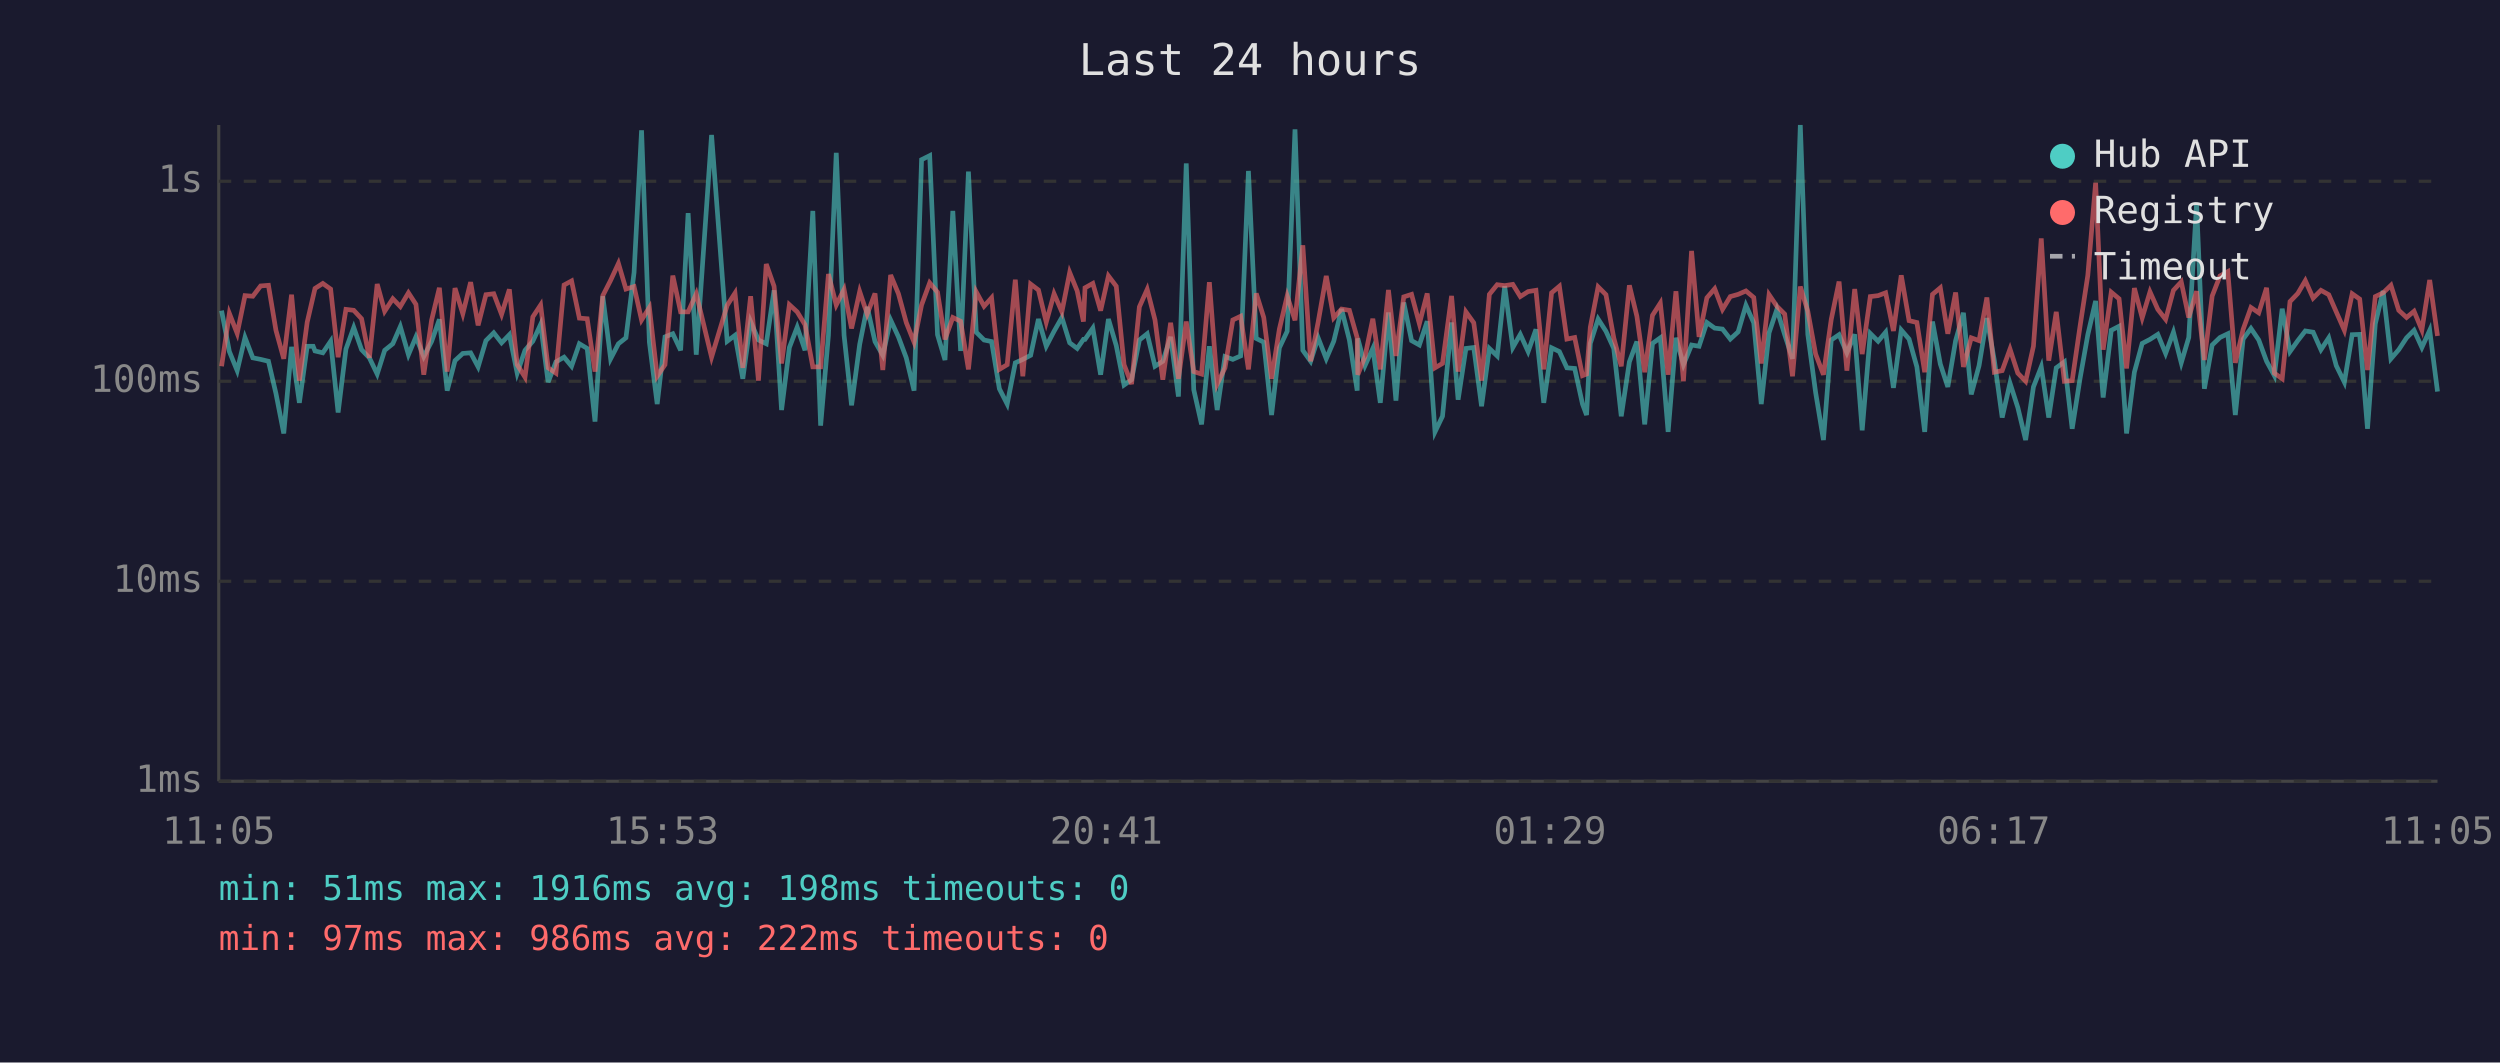
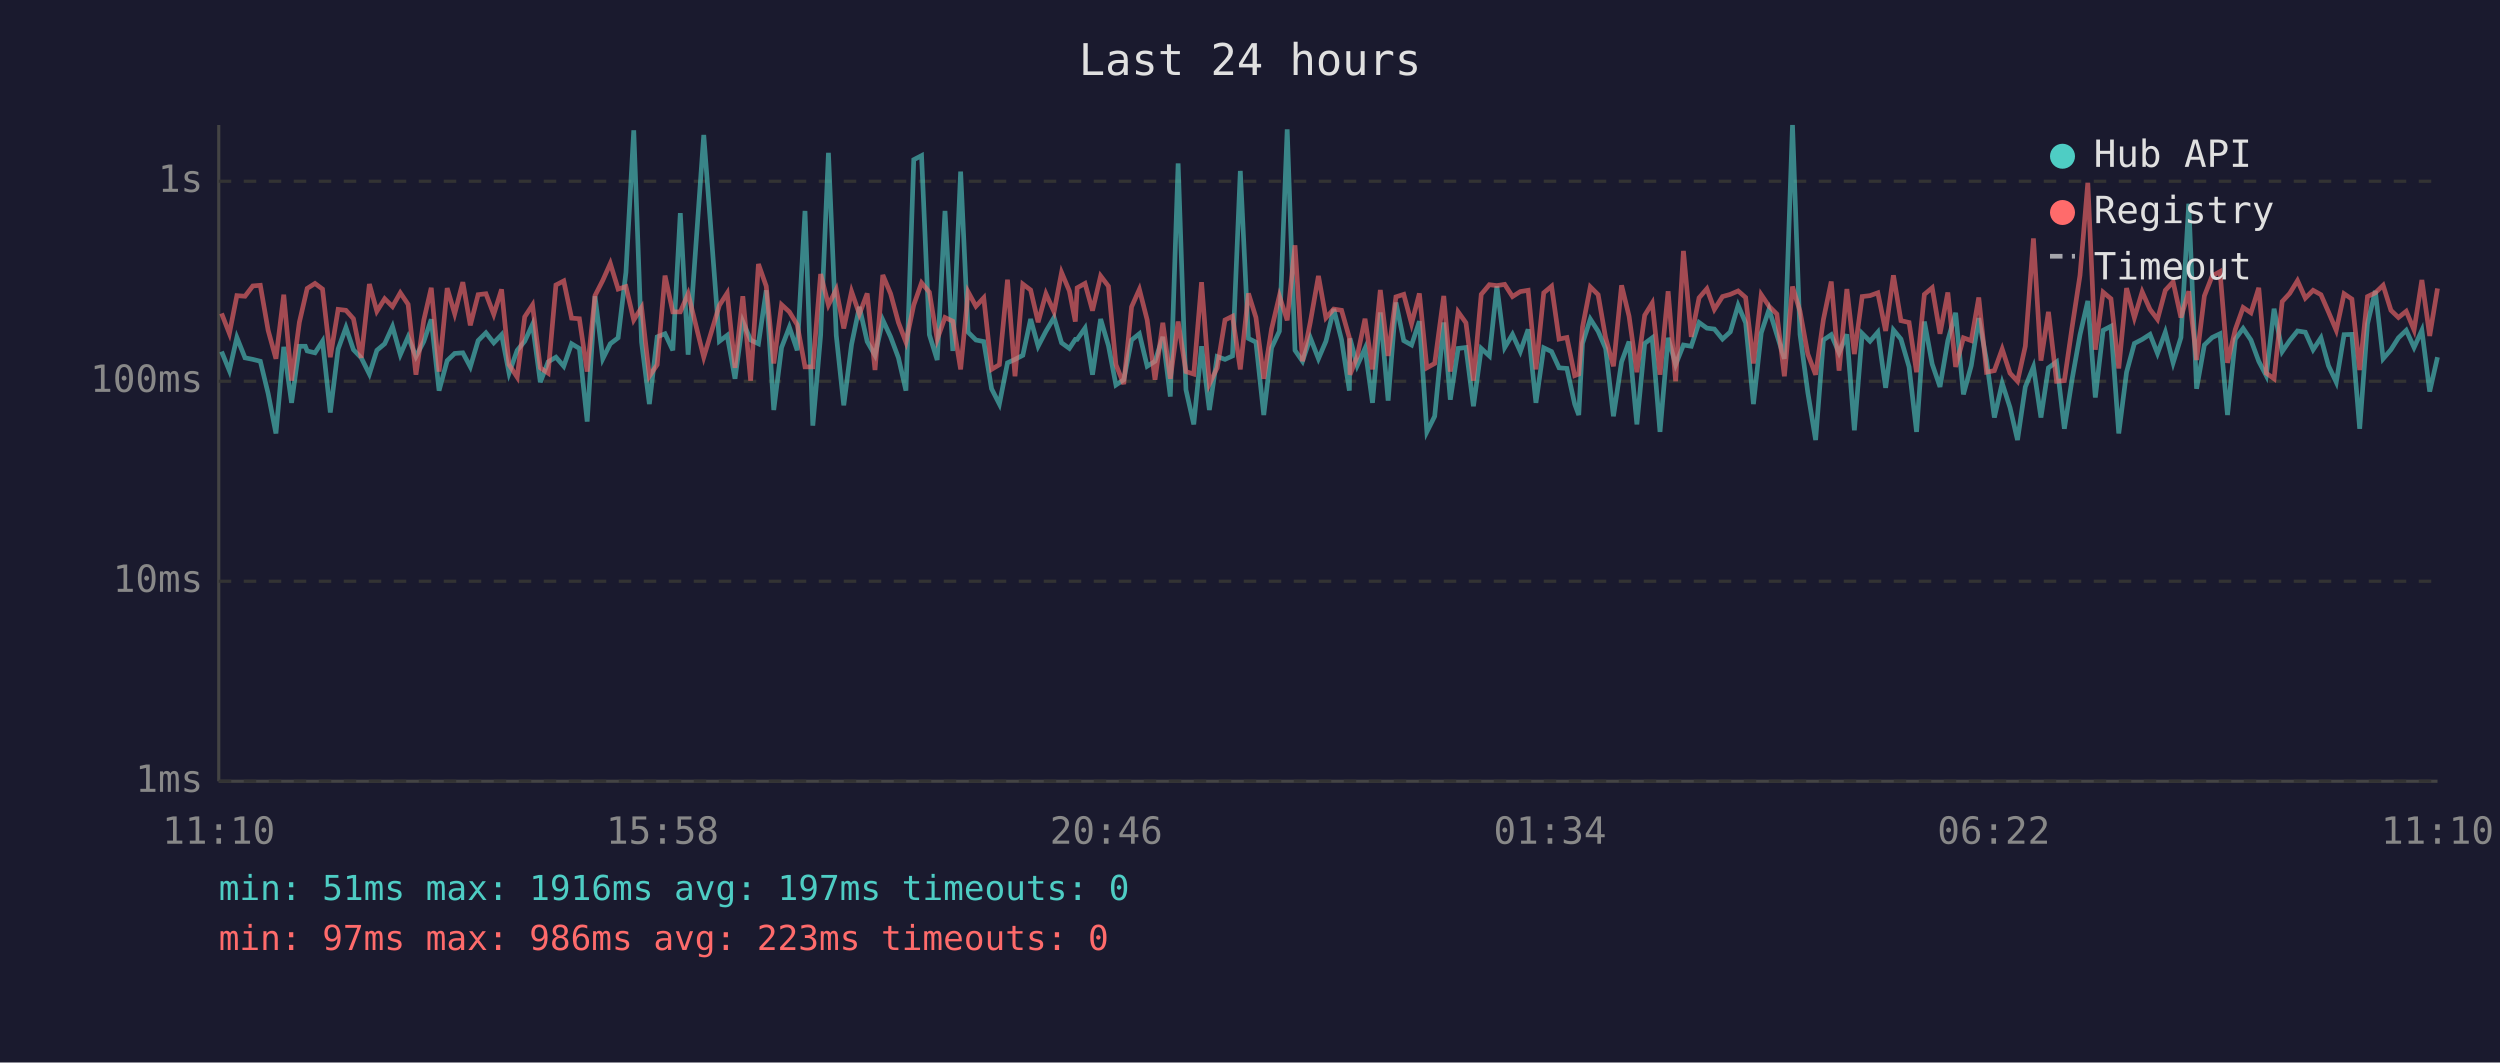
<svg xmlns="http://www.w3.org/2000/svg" viewBox="0 0 800 340" font-family="monospace" font-size="12">
  <rect width="800" height="340" fill="#1a1a2e" />
  <text x="400" y="24" fill="#e0e0e0" font-size="14" text-anchor="middle">Last 24 hours</text>
  <line x1="70" y1="40" x2="70" y2="250" stroke="#444" stroke-width="1" />
  <line x1="70" y1="250" x2="780" y2="250" stroke="#444" stroke-width="1" />
  <line x1="70" y1="250" x2="780" y2="250" stroke="#333" stroke-width="1" stroke-dasharray="4" />
  <text x="65" y="250" fill="#888" text-anchor="end" dominant-baseline="middle">1ms</text>
  <line x1="70" y1="186" x2="780" y2="186" stroke="#333" stroke-width="1" stroke-dasharray="4" />
  <text x="65" y="186" fill="#888" text-anchor="end" dominant-baseline="middle">10ms</text>
  <line x1="70" y1="122" x2="780" y2="122" stroke="#333" stroke-width="1" stroke-dasharray="4" />
  <text x="65" y="122" fill="#888" text-anchor="end" dominant-baseline="middle">100ms</text>
  <line x1="70" y1="58" x2="780" y2="58" stroke="#333" stroke-width="1" stroke-dasharray="4" />
  <text x="65" y="58" fill="#888" text-anchor="end" dominant-baseline="middle">1s</text>
-   <text x="70" y="270" fill="#888" text-anchor="middle">11:05</text>
-   <text x="212" y="270" fill="#888" text-anchor="middle">15:53</text>
-   <text x="354" y="270" fill="#888" text-anchor="middle">20:41</text>
-   <text x="496" y="270" fill="#888" text-anchor="middle">01:29</text>
-   <text x="638" y="270" fill="#888" text-anchor="middle">06:17</text>
-   <text x="780" y="270" fill="#888" text-anchor="middle">11:05</text>
-   <polyline points="70.9,99.4 73.4,112.5 75.9,118.6 78.4,108.0 80.9,114.5 83.4,115.0 85.9,115.6 88.3,125.9 90.8,138.7 93.3,111.0 95.8,128.9 98.3,110.8 100.2,110.8 100.8,112.3 103.3,112.9 105.8,109.2 108.2,132.0 110.7,111.7 113.2,104.8 115.7,111.9 118.2,114.5 120.7,119.7 123.1,112.1 125.7,110.0 128.1,104.5 130.7,113.5 133.1,107.8 135.6,114.1 138.1,109.3 140.6,102.2 143.1,125.0 145.6,115.4 148.1,113.1 150.6,112.9 153.0,117.4 155.5,109.0 158.0,106.5 160.5,109.7 163.0,107.1 165.5,119.4 168.0,112.1 170.5,109.2 173.0,103.8 175.4,122.3 177.9,115.8 180.5,114.3 182.9,117.2 185.4,110.0 187.9,111.5 190.4,134.9 192.9,94.8 195.4,114.8 197.9,110.0 200.3,108.1 202.9,87.2 205.3,41.7 207.8,109.5 210.3,129.3 212.8,107.8 215.3,106.8 217.8,112.1 220.2,68.2 222.8,113.5 227.7,43.2 232.7,109.2 235.2,107.3 237.7,121.2 240.2,102.9 242.7,108.8 245.2,110.0 247.7,92.9 250.1,131.2 252.6,111.2 255.1,104.7 257.6,112.1 260.1,67.5 262.6,136.2 265.1,107.3 267.6,48.9 270.1,107.3 272.5,129.7 275.1,110.2 277.5,98.2 280.0,109.3 282.5,113.7 285.0,102.4 287.5,107.8 290.0,114.5 292.5,125.0 294.9,51.1 297.5,49.8 300.0,107.1 302.4,115.2 304.9,67.5 307.4,112.3 309.9,54.9 312.4,106.3 314.9,108.8 317.3,109.3 319.8,124.4 322.3,129.3 324.9,116.1 327.3,115.0 329.8,113.7 332.3,102.1 334.8,110.8 337.3,106.0 339.8,101.6 342.3,109.7 344.7,111.5 346.7,108.6 347.2,108.6 349.7,105.0 352.2,119.9 354.7,102.1 357.2,110.6 359.7,123.2 362.1,121.5 364.6,108.8 367.1,106.8 369.6,117.2 372.1,115.6 374.6,107.8 377.1,126.9 379.6,52.3 382.0,124.7 384.5,135.8 387.0,110.8 389.5,131.2 392.0,114.1 394.5,115.0 397.0,113.9 399.5,54.7 402.0,108.3 404.4,109.5 406.9,132.8 409.4,111.3 411.9,106.0 414.4,41.4 416.9,112.1 419.4,115.6 421.8,108.1 424.4,114.8 426.8,109.2 429.3,98.9 431.8,108.8 434.3,125.0 434.5,108.3 436.8,117.0 439.3,111.5 441.7,128.9 444.3,100.0 446.7,128.2 449.2,96.8 451.7,109.0 454.2,110.4 456.7,102.8 459.2,138.2 461.6,133.2 464.5,103.2 466.6,127.9 469.1,111.5 471.6,111.2 474.1,130.0 476.6,111.5 479.1,113.9 481.5,91.6 484.1,111.2 486.5,107.0 489.0,112.5 491.5,105.4 494.0,128.9 496.5,111.3 499.0,112.5 501.4,117.7 503.9,117.9 506.4,129.3 507.7,132.8 508.9,109.9 511.4,102.1 513.9,106.0 516.4,111.5 518.8,133.2 521.4,115.8 523.8,109.3 526.3,135.8 528.8,109.9 531.3,108.1 533.8,138.2 536.3,108.1 538.7,116.7 541.3,110.4 543.7,110.8 546.2,103.2 548.7,105.0 551.2,105.3 553.7,108.5 556.2,106.2 558.7,97.7 561.2,103.3 563.6,129.3 566.1,106.5 568.6,99.0 571.1,107.1 573.6,114.8 576.1,40.0 578.5,107.0 581.0,125.6 583.5,140.8 586.0,108.8 588.5,107.1 591.0,112.9 593.5,107.0 595.9,137.7 598.5,106.7 601.0,109.2 603.4,106.3 605.9,124.1 608.4,105.6 610.9,108.5 613.4,117.4 615.9,138.2 618.4,102.9 620.9,116.5 623.3,123.8 625.8,109.0 628.3,100.1 630.8,126.2 633.3,117.0 635.8,101.8 638.2,115.4 640.7,133.6 643.2,122.6 645.7,130.4 648.2,140.8 650.7,123.8 653.2,117.4 655.6,133.6 658.0,117.7 660.6,115.8 663.1,137.2 665.6,121.2 668.1,107.1 670.6,96.3 673.0,127.2 675.6,105.7 678.1,104.4 680.5,138.7 683.0,119.1 685.5,109.9 688.0,108.6 690.5,107.0 693.0,113.1 695.5,106.3 698.0,116.1 700.4,108.0 702.9,65.2 705.4,124.4 707.9,110.4 710.4,108.0 712.9,106.8 715.3,132.8 717.8,108.5 720.3,105.1 722.8,108.8 725.3,115.6 727.8,120.2 730.3,98.8 732.8,112.5 735.3,109.0 737.7,105.9 740.2,106.3 742.7,111.9 745.2,108.1 747.6,117.0 750.2,122.3 752.7,107.1 755.1,107.0 757.6,137.2 760.1,103.6 762.6,93.1 765.1,114.8 767.6,111.9 770.1,108.1 772.5,105.7 775.0,111.2 777.5,105.7 780.0,125.3" fill="none" stroke="#4ecdc4" stroke-width="1.5" opacity="0.6" />
-   <polyline points="70.9,117.2 73.4,100.3 75.9,106.7 78.4,94.6 80.9,94.8 83.4,91.5 85.9,91.3 88.3,105.7 90.8,114.8 93.3,94.3 95.8,121.8 98.3,103.1 100.2,94.9 100.8,92.3 103.3,90.7 105.8,92.5 108.2,114.3 110.7,99.0 113.2,99.3 115.7,102.0 118.2,114.5 120.7,90.9 123.1,99.6 125.7,95.6 128.1,98.1 130.7,93.7 133.1,97.4 135.6,119.9 138.1,102.5 140.6,92.1 143.1,118.9 145.6,92.2 148.1,100.4 150.6,90.3 153.0,104.1 155.5,94.3 158.0,94.0 160.5,100.6 163.0,92.6 165.5,116.7 168.0,120.7 170.5,101.4 173.0,97.6 175.4,117.7 177.9,119.4 180.5,91.2 182.9,89.9 185.4,101.8 187.9,102.0 190.4,118.9 192.9,94.6 195.4,89.7 197.9,84.3 200.3,92.5 202.9,91.7 205.3,102.4 207.8,98.4 210.3,120.4 212.8,116.7 215.3,88.2 217.8,99.8 220.2,99.8 222.8,94.0 227.7,114.3 232.7,97.7 235.2,93.8 237.7,117.7 240.2,94.8 242.7,121.8 245.2,84.5 247.7,91.6 250.1,116.3 252.6,97.5 255.1,99.8 257.6,103.9 260.1,117.4 262.6,117.4 265.1,87.7 267.6,97.6 270.1,92.6 272.5,105.1 275.1,93.3 277.5,100.5 280.0,93.9 282.5,118.4 285.0,88.0 287.5,94.0 290.0,103.2 292.5,109.5 294.9,97.6 297.5,90.5 300.0,93.5 302.4,108.6 304.9,101.6 307.4,102.8 309.9,118.2 312.4,93.4 314.9,98.0 317.3,95.3 319.8,118.2 322.3,116.7 324.9,89.5 327.3,120.4 329.8,90.9 332.3,92.8 334.8,103.1 337.3,94.0 339.8,99.8 342.3,87.2 344.7,93.1 346.7,102.9 347.2,92.1 349.7,90.7 352.2,99.4 354.7,88.3 357.2,91.6 359.7,116.7 362.1,122.9 364.6,98.2 367.1,92.6 369.6,102.4 372.1,121.5 374.6,103.3 377.1,121.2 379.6,102.9 382.0,118.9 384.5,119.7 387.0,90.3 389.5,122.9 392.0,117.7 394.5,102.4 397.0,101.2 399.5,118.2 402.0,93.9 404.4,101.6 406.9,121.2 409.4,105.3 411.9,94.7 414.4,102.5 416.9,78.5 419.4,115.6 421.8,103.1 424.4,88.3 426.8,101.7 429.3,98.9 431.8,99.3 434.3,108.1 434.5,119.9 436.8,114.1 439.3,102.0 441.7,118.2 444.3,92.8 446.7,113.9 449.2,95.0 451.7,94.2 454.2,103.6 456.7,93.9 459.2,117.7 461.6,116.3 464.5,94.7 466.6,118.9 469.1,99.8 471.6,103.3 474.1,121.8 476.6,94.2 479.1,91.1 481.5,91.4 484.1,91.0 486.5,94.9 489.0,93.3 491.5,92.9 494.0,118.2 496.5,93.7 499.0,91.6 501.4,108.5 503.9,108.0 506.4,120.2 507.7,119.7 508.9,104.7 511.4,91.8 513.9,94.3 516.4,108.1 518.8,117.2 521.4,91.3 523.8,101.2 526.3,119.1 528.8,100.9 531.3,97.0 533.8,119.9 536.3,93.2 538.7,122.0 541.3,80.3 543.7,107.8 546.2,95.3 548.7,92.4 551.2,99.0 553.7,94.9 556.2,94.2 558.7,93.1 561.2,95.2 563.6,116.3 566.1,94.3 568.6,98.0 571.1,100.5 573.6,120.4 576.1,91.7 578.5,99.6 581.0,113.3 583.5,119.9 586.0,102.2 588.5,90.1 591.0,118.6 593.5,92.5 595.9,113.3 598.5,94.9 601.0,94.6 603.4,93.7 605.9,105.9 608.4,88.1 610.9,102.6 613.4,103.2 615.9,119.1 618.4,94.2 620.9,92.1 623.3,106.8 625.8,93.6 628.3,117.4 630.8,108.1 633.3,109.0 635.8,95.2 638.2,119.1 640.7,118.6 643.2,111.7 645.7,119.4 648.2,122.0 650.7,110.8 653.2,76.3 655.6,115.4 658.0,99.8 660.6,122.0 663.1,121.8 665.6,104.5 668.1,88.1 670.6,58.5 673.0,111.9 675.6,93.5 678.1,95.6 680.5,117.9 683.0,92.2 685.5,101.7 688.0,93.4 690.5,99.0 693.0,102.2 695.5,92.9 698.0,90.2 700.4,101.6 702.9,93.2 705.4,115.2 707.9,94.7 710.4,88.3 712.9,86.9 715.3,116.1 717.8,105.4 720.3,98.4 722.8,100.1 725.3,92.1 727.8,119.4 730.3,121.2 732.8,96.5 735.3,93.9 737.7,89.8 740.2,95.4 742.7,92.9 745.2,94.3 747.6,99.8 750.2,105.7 752.7,94.0 755.1,95.7 757.6,118.4 760.1,94.9 762.6,93.7 765.1,91.3 767.6,99.3 770.1,101.6 772.5,99.6 775.0,105.6 777.5,89.6 780.0,107.5" fill="none" stroke="#ff6b6b" stroke-width="1.5" opacity="0.6" />
+   <text x="70" y="270" fill="#888" text-anchor="middle">11:10</text>
+   <text x="212" y="270" fill="#888" text-anchor="middle">15:58</text>
+   <text x="354" y="270" fill="#888" text-anchor="middle">20:46</text>
+   <text x="496" y="270" fill="#888" text-anchor="middle">01:34</text>
+   <text x="638" y="270" fill="#888" text-anchor="middle">06:22</text>
+   <text x="780" y="270" fill="#888" text-anchor="middle">11:10</text>
+   <polyline points="70.9,112.5 73.4,118.6 75.8,108.0 78.4,114.5 80.9,115.0 83.3,115.6 85.8,125.9 88.3,138.7 90.8,111.0 93.3,128.9 95.8,110.8 97.7,110.8 98.3,112.3 100.8,112.9 103.2,109.2 105.7,132.0 108.2,111.7 110.7,104.8 113.1,111.9 115.6,114.5 118.2,119.7 120.6,112.1 123.1,110.0 125.6,104.5 128.1,113.5 130.6,107.8 133.1,114.1 135.6,109.3 138.0,102.2 140.5,125.0 143.1,115.4 145.5,113.1 148.1,112.9 150.5,117.4 153.0,109.0 155.5,106.5 158.0,109.7 160.5,107.1 162.9,119.4 165.5,112.1 167.9,109.2 170.4,103.8 172.9,122.3 175.4,115.8 177.9,114.3 180.4,117.2 182.9,110.0 185.4,111.5 187.9,134.9 190.4,94.8 192.9,114.8 195.3,110.0 197.8,108.1 200.3,87.2 202.8,41.7 205.3,109.5 207.8,129.3 210.3,107.8 212.8,106.8 215.3,112.1 217.7,68.2 220.2,113.5 225.2,43.2 230.2,109.2 232.7,107.3 235.2,121.2 237.7,102.9 240.2,108.8 242.7,110.0 245.2,92.9 247.6,131.2 250.1,111.2 252.6,104.7 255.1,112.1 257.6,67.5 260.1,136.2 262.6,107.3 265.1,48.9 267.6,107.3 270.0,129.7 272.5,110.2 275.0,98.2 277.5,109.3 280.0,113.7 282.5,102.4 285.0,107.8 287.5,114.5 289.9,125.0 292.4,51.1 294.9,49.8 297.4,107.1 299.9,115.2 302.4,67.5 304.9,112.3 307.4,54.9 309.8,106.3 312.3,108.8 314.8,109.3 317.3,124.4 319.8,129.3 322.4,116.1 324.8,115.0 327.3,113.7 329.8,102.1 332.2,110.8 334.7,106.0 337.3,101.6 339.7,109.7 342.2,111.5 344.1,108.6 344.7,108.6 347.2,105.0 349.6,119.9 352.2,102.1 354.7,110.6 357.1,123.2 359.6,121.5 362.1,108.8 364.6,106.8 367.1,117.2 369.6,115.6 372.1,107.8 374.5,126.9 377.0,52.3 379.5,124.7 382.0,135.8 384.5,110.8 387.0,131.2 389.5,114.1 392.0,115.0 394.4,113.9 396.9,54.7 399.5,108.3 401.9,109.5 404.4,132.8 406.9,111.3 409.4,106.0 411.9,41.4 414.4,112.1 416.8,115.6 419.3,108.1 421.9,114.8 424.3,109.2 426.8,98.9 429.3,108.8 431.8,125.0 432.0,108.3 434.3,117.0 436.8,111.5 439.2,128.9 441.7,100.0 444.2,128.2 446.7,96.8 449.2,109.0 451.7,110.4 454.2,102.8 456.6,138.2 459.1,133.2 462.0,103.2 464.1,127.9 466.6,111.5 469.1,111.2 471.5,130.0 474.0,111.5 476.6,113.9 479.0,91.6 481.5,111.2 484.0,107.0 486.5,112.5 489.0,105.4 491.5,128.9 494.0,111.3 496.5,112.5 498.9,117.7 501.4,117.9 503.9,129.3 505.2,132.8 506.4,109.9 508.9,102.1 511.4,106.0 513.8,111.5 516.3,133.2 518.9,115.8 521.3,109.3 523.8,135.8 526.3,109.9 528.7,108.1 531.2,138.2 533.8,108.1 536.2,116.7 538.7,110.4 541.2,110.8 543.7,103.2 546.2,105.0 548.6,105.3 551.2,108.5 553.7,106.2 556.2,97.7 558.6,103.3 561.1,129.3 563.6,106.5 566.1,99.0 568.6,107.1 571.0,114.8 573.6,40.0 576.0,107.0 578.5,125.6 581.0,140.8 583.5,108.8 586.0,107.1 588.5,112.9 591.0,107.0 593.4,137.7 595.9,106.7 598.4,109.2 600.9,106.3 603.4,124.1 605.9,105.6 608.3,108.5 610.9,117.4 613.3,138.2 615.8,102.9 618.3,116.5 620.8,123.8 623.3,109.0 625.8,100.1 628.3,126.2 630.8,117.0 633.2,101.8 635.7,115.4 638.2,133.6 640.7,122.6 643.2,130.4 645.6,140.8 648.1,123.8 650.7,117.4 653.1,133.6 655.5,117.7 658.1,115.8 660.6,137.2 663.1,121.2 665.6,107.1 668.1,96.3 670.5,127.2 673.0,105.7 675.5,104.4 678.0,138.7 680.5,119.1 683.0,109.9 685.5,108.6 688.0,107.0 690.4,113.1 692.9,106.3 695.4,116.1 697.9,108.0 700.4,65.2 702.9,124.4 705.4,110.4 707.9,108.0 710.4,106.8 712.8,132.8 715.3,108.5 717.8,105.1 720.3,108.8 722.8,115.6 725.2,120.2 727.7,98.8 730.3,112.5 732.7,109.0 735.2,105.9 737.7,106.3 740.2,111.9 742.7,108.1 745.1,117.0 747.6,122.3 750.1,107.1 752.6,107.0 755.1,137.2 757.6,103.6 760.1,93.1 762.6,114.8 765.1,111.9 767.5,108.1 770.0,105.7 772.5,111.2 775.0,105.7 777.5,125.3 780.0,114.3" fill="none" stroke="#4ecdc4" stroke-width="1.5" opacity="0.6" />
+   <polyline points="70.9,100.3 73.4,106.7 75.8,94.6 78.4,94.8 80.9,91.5 83.3,91.3 85.8,105.7 88.3,114.8 90.8,94.3 93.3,121.8 95.8,103.1 97.7,94.9 98.3,92.3 100.8,90.7 103.2,92.5 105.7,114.3 108.2,99.0 110.7,99.3 113.1,102.0 115.6,114.5 118.2,90.9 120.6,99.6 123.1,95.6 125.6,98.1 128.1,93.7 130.6,97.4 133.1,119.9 135.6,102.5 138.0,92.1 140.5,118.9 143.1,92.2 145.5,100.4 148.1,90.3 150.5,104.1 153.0,94.3 155.5,94.0 158.0,100.6 160.5,92.6 162.9,116.7 165.5,120.7 167.9,101.4 170.4,97.6 172.9,117.7 175.4,119.4 177.9,91.2 180.4,89.9 182.9,101.8 185.4,102.0 187.9,118.9 190.4,94.6 192.9,89.7 195.3,84.3 197.8,92.5 200.3,91.7 202.8,102.4 205.3,98.4 207.8,120.4 210.3,116.7 212.8,88.2 215.3,99.8 217.7,99.8 220.2,94.0 225.2,114.3 230.2,97.7 232.7,93.8 235.2,117.7 237.7,94.8 240.2,121.8 242.7,84.5 245.2,91.6 247.6,116.3 250.1,97.5 252.6,99.8 255.1,103.9 257.6,117.4 260.1,117.4 262.6,87.7 265.1,97.6 267.6,92.6 270.0,105.1 272.5,93.3 275.0,100.5 277.5,93.9 280.0,118.4 282.5,88.0 285.0,94.0 287.5,103.2 289.9,109.5 292.4,97.6 294.9,90.5 297.4,93.5 299.9,108.6 302.4,101.6 304.9,102.8 307.4,118.2 309.8,93.4 312.3,98.0 314.8,95.3 317.3,118.2 319.8,116.7 322.4,89.5 324.8,120.4 327.3,90.9 329.8,92.8 332.2,103.1 334.7,94.0 337.3,99.8 339.7,87.2 342.2,93.1 344.1,102.9 344.7,92.1 347.2,90.7 349.6,99.4 352.2,88.3 354.7,91.6 357.1,116.7 359.6,122.9 362.1,98.2 364.6,92.6 367.1,102.4 369.6,121.5 372.1,103.3 374.5,121.2 377.0,102.9 379.5,118.9 382.0,119.7 384.5,90.3 387.0,122.9 389.5,117.7 392.0,102.4 394.4,101.2 396.9,118.2 399.5,93.9 401.9,101.6 404.4,121.2 406.9,105.3 409.4,94.7 411.9,102.5 414.4,78.5 416.8,115.6 419.3,103.1 421.9,88.3 424.3,101.7 426.8,98.9 429.3,99.3 431.8,108.1 432.0,119.9 434.3,114.1 436.8,102.0 439.2,118.2 441.7,92.8 444.2,113.9 446.7,95.0 449.2,94.2 451.7,103.6 454.2,93.9 456.6,117.7 459.1,116.3 462.0,94.7 464.1,118.9 466.6,99.8 469.1,103.3 471.5,121.8 474.0,94.2 476.6,91.1 479.0,91.4 481.5,91.0 484.0,94.9 486.5,93.3 489.0,92.9 491.5,118.2 494.0,93.7 496.5,91.6 498.9,108.5 501.4,108.0 503.9,120.2 505.2,119.7 506.4,104.7 508.9,91.8 511.4,94.3 513.8,108.1 516.3,117.2 518.9,91.3 521.3,101.2 523.8,119.1 526.3,100.9 528.7,97.0 531.2,119.9 533.8,93.2 536.2,122.0 538.7,80.3 541.2,107.8 543.7,95.3 546.2,92.4 548.6,99.0 551.2,94.9 553.7,94.2 556.2,93.1 558.6,95.2 561.1,116.3 563.6,94.3 566.1,98.0 568.6,100.5 571.0,120.4 573.6,91.7 576.0,99.6 578.5,113.3 581.0,119.9 583.5,102.2 586.0,90.1 588.5,118.6 591.0,92.5 593.4,113.3 595.9,94.9 598.4,94.6 600.9,93.7 603.4,105.9 605.9,88.1 608.3,102.6 610.9,103.2 613.3,119.1 615.8,94.2 618.3,92.1 620.8,106.8 623.3,93.6 625.8,117.4 628.3,108.1 630.8,109.0 633.2,95.2 635.7,119.1 638.2,118.6 640.7,111.7 643.2,119.4 645.6,122.0 648.1,110.8 650.7,76.3 653.1,115.4 655.5,99.8 658.1,122.0 660.6,121.8 663.1,104.5 665.6,88.1 668.1,58.5 670.5,111.9 673.0,93.5 675.5,95.6 678.0,117.9 680.5,92.2 683.0,101.7 685.5,93.4 688.0,99.0 690.4,102.2 692.9,92.9 695.4,90.2 697.9,101.6 700.4,93.2 702.9,115.2 705.4,94.7 707.9,88.3 710.4,86.9 712.8,116.1 715.3,105.4 717.8,98.4 720.3,100.1 722.8,92.1 725.2,119.4 727.7,121.2 730.3,96.5 732.7,93.9 735.2,89.8 737.7,95.4 740.2,92.9 742.7,94.3 745.1,99.8 747.6,105.7 750.1,94.0 752.6,95.7 755.1,118.4 757.6,94.9 760.1,93.7 762.6,91.3 765.1,99.3 767.5,101.6 770.0,99.6 772.5,105.6 775.0,89.6 777.5,107.5 780.0,92.3" fill="none" stroke="#ff6b6b" stroke-width="1.5" opacity="0.6" />
  <circle cx="660" cy="50" r="4" fill="#4ecdc4" />
  <text x="670" y="50" fill="#e0e0e0" dominant-baseline="middle">Hub API</text>
  <circle cx="660" cy="68" r="4" fill="#ff6b6b" />
  <text x="670" y="68" fill="#e0e0e0" dominant-baseline="middle">Registry</text>
  <line x1="656" y1="82" x2="664" y2="82" stroke="#e0e0e0" stroke-width="1.5" stroke-dasharray="4,3" opacity="0.7" />
  <text x="670" y="86" fill="#e0e0e0" dominant-baseline="middle">Timeout</text>
-   <text x="70" y="288" fill="#4ecdc4" font-size="11">min: 51ms  max: 1916ms  avg: 198ms  timeouts: 0</text>
-   <text x="70" y="304" fill="#ff6b6b" font-size="11">min: 97ms  max: 986ms  avg: 222ms  timeouts: 0</text>
+   <text x="70" y="288" fill="#4ecdc4" font-size="11">min: 51ms  max: 1916ms  avg: 197ms  timeouts: 0</text>
+   <text x="70" y="304" fill="#ff6b6b" font-size="11">min: 97ms  max: 986ms  avg: 223ms  timeouts: 0</text>
</svg>
